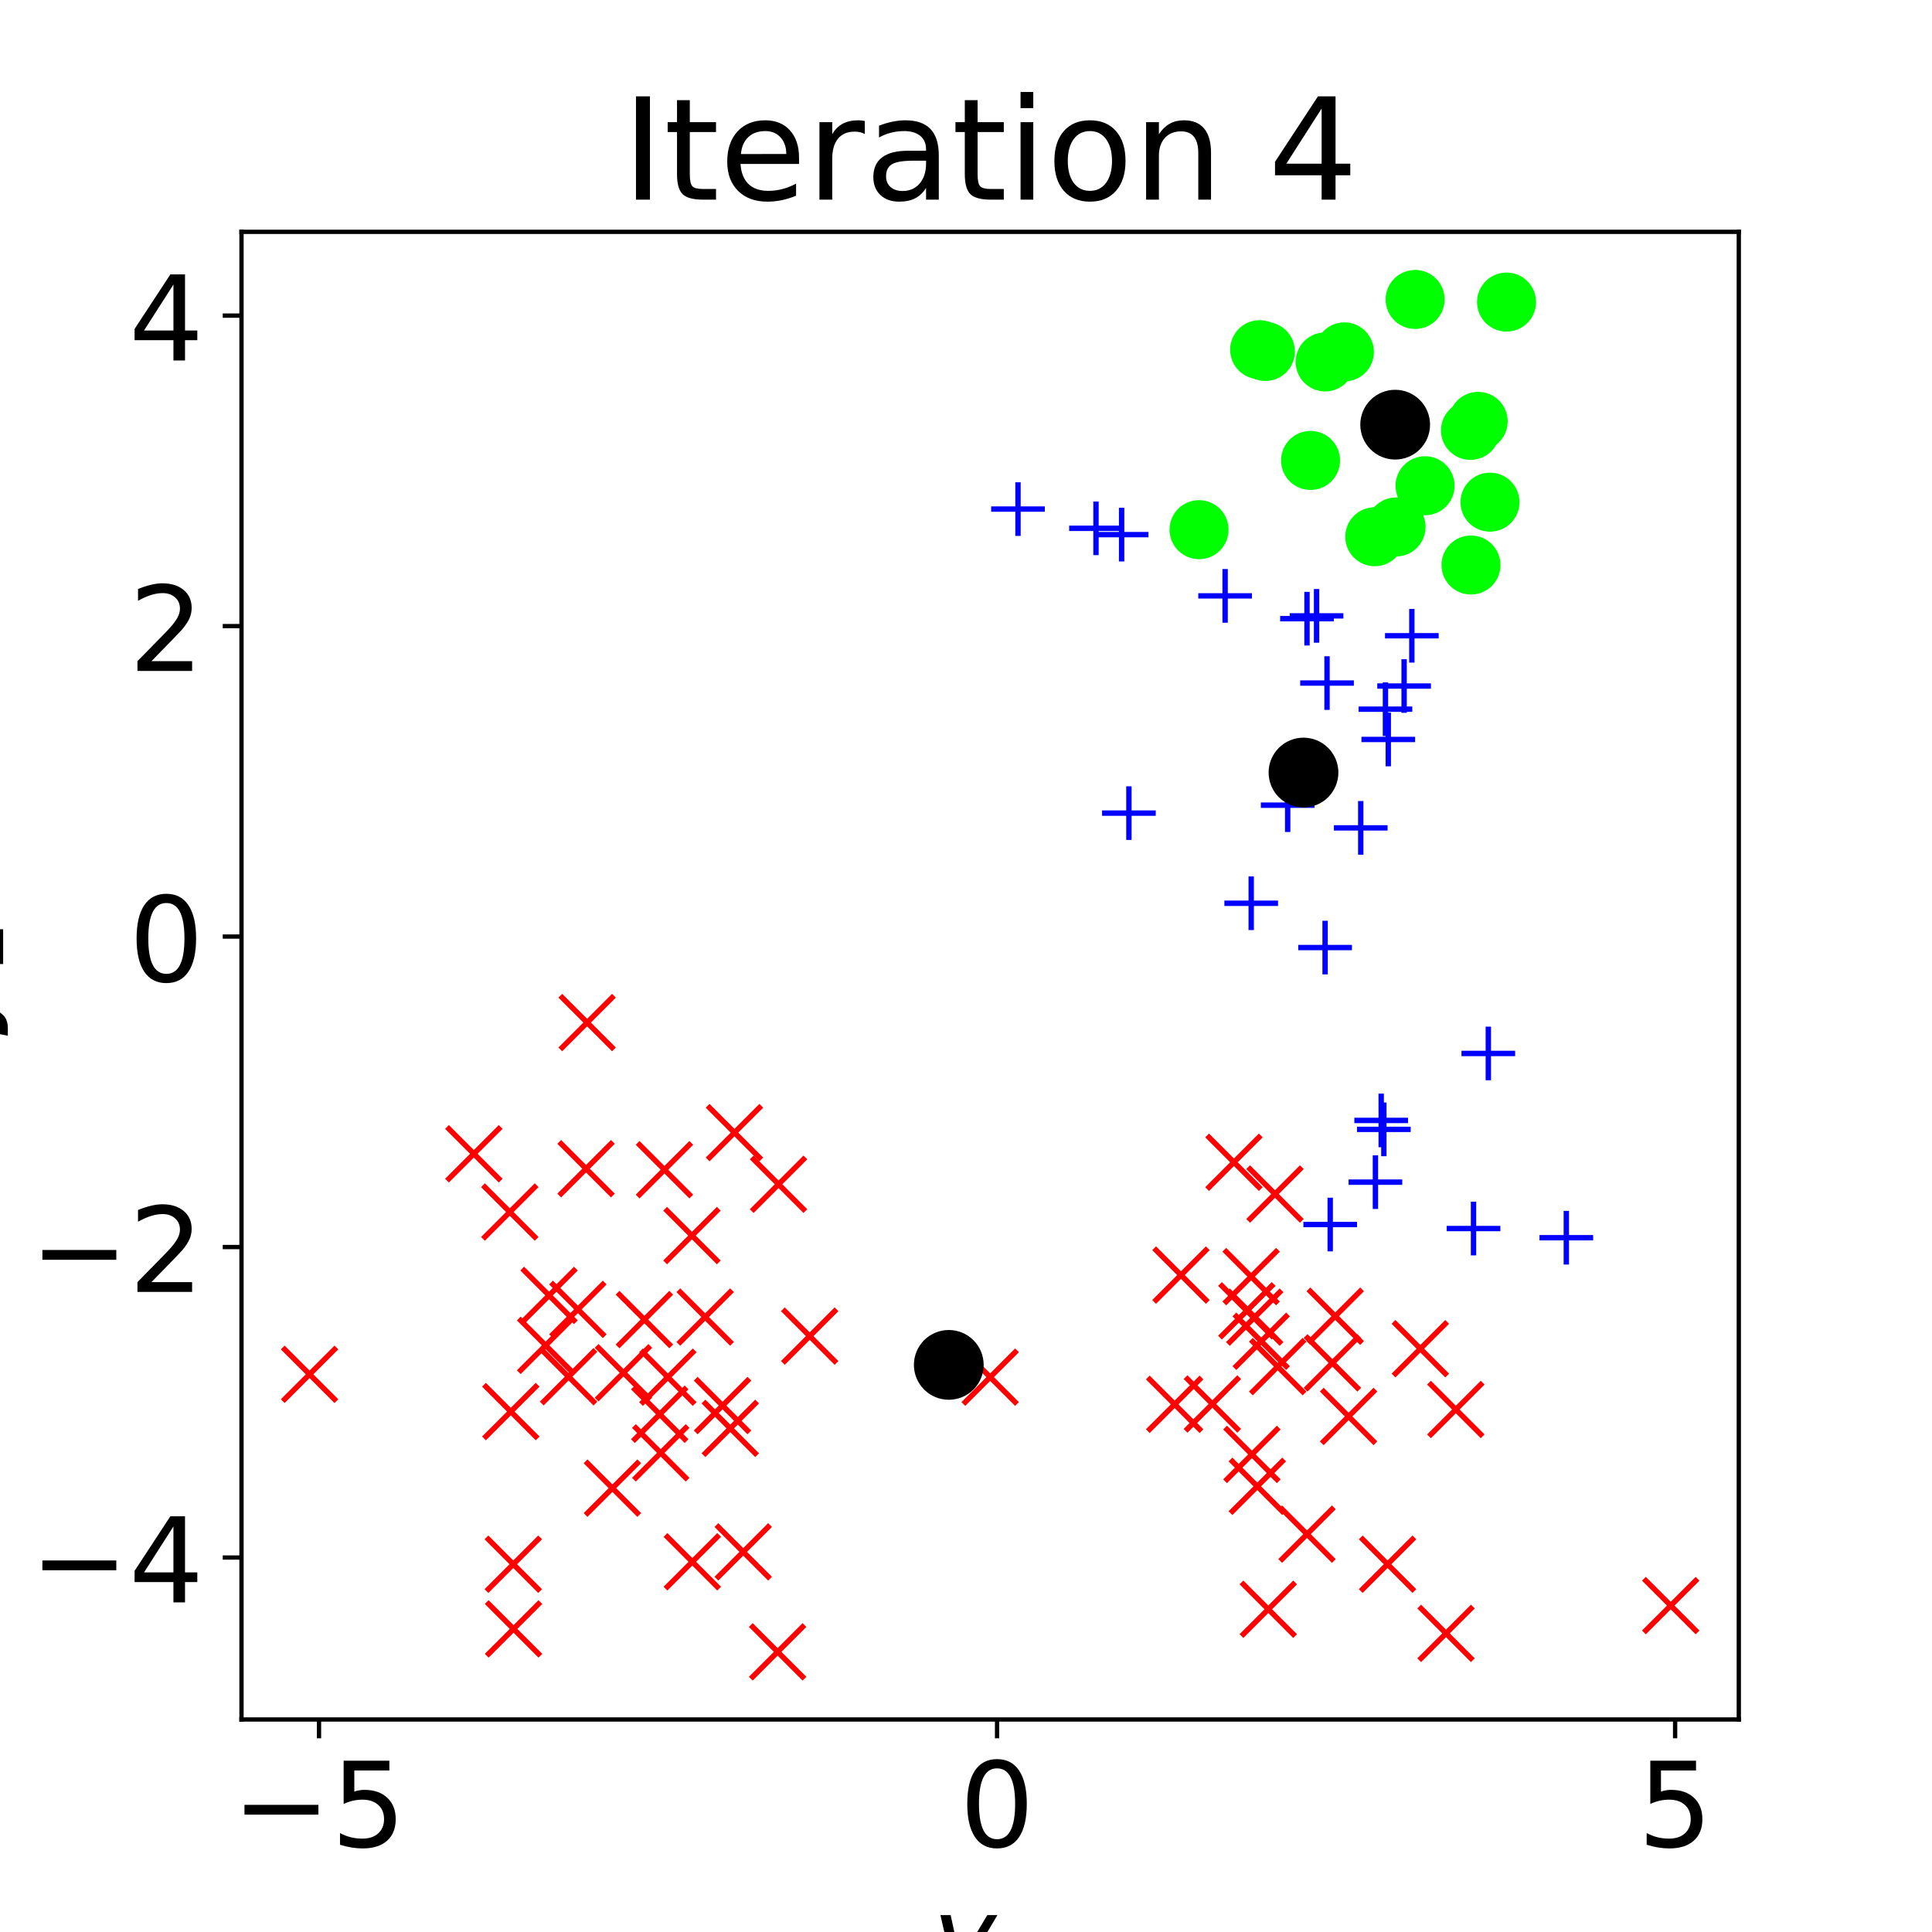
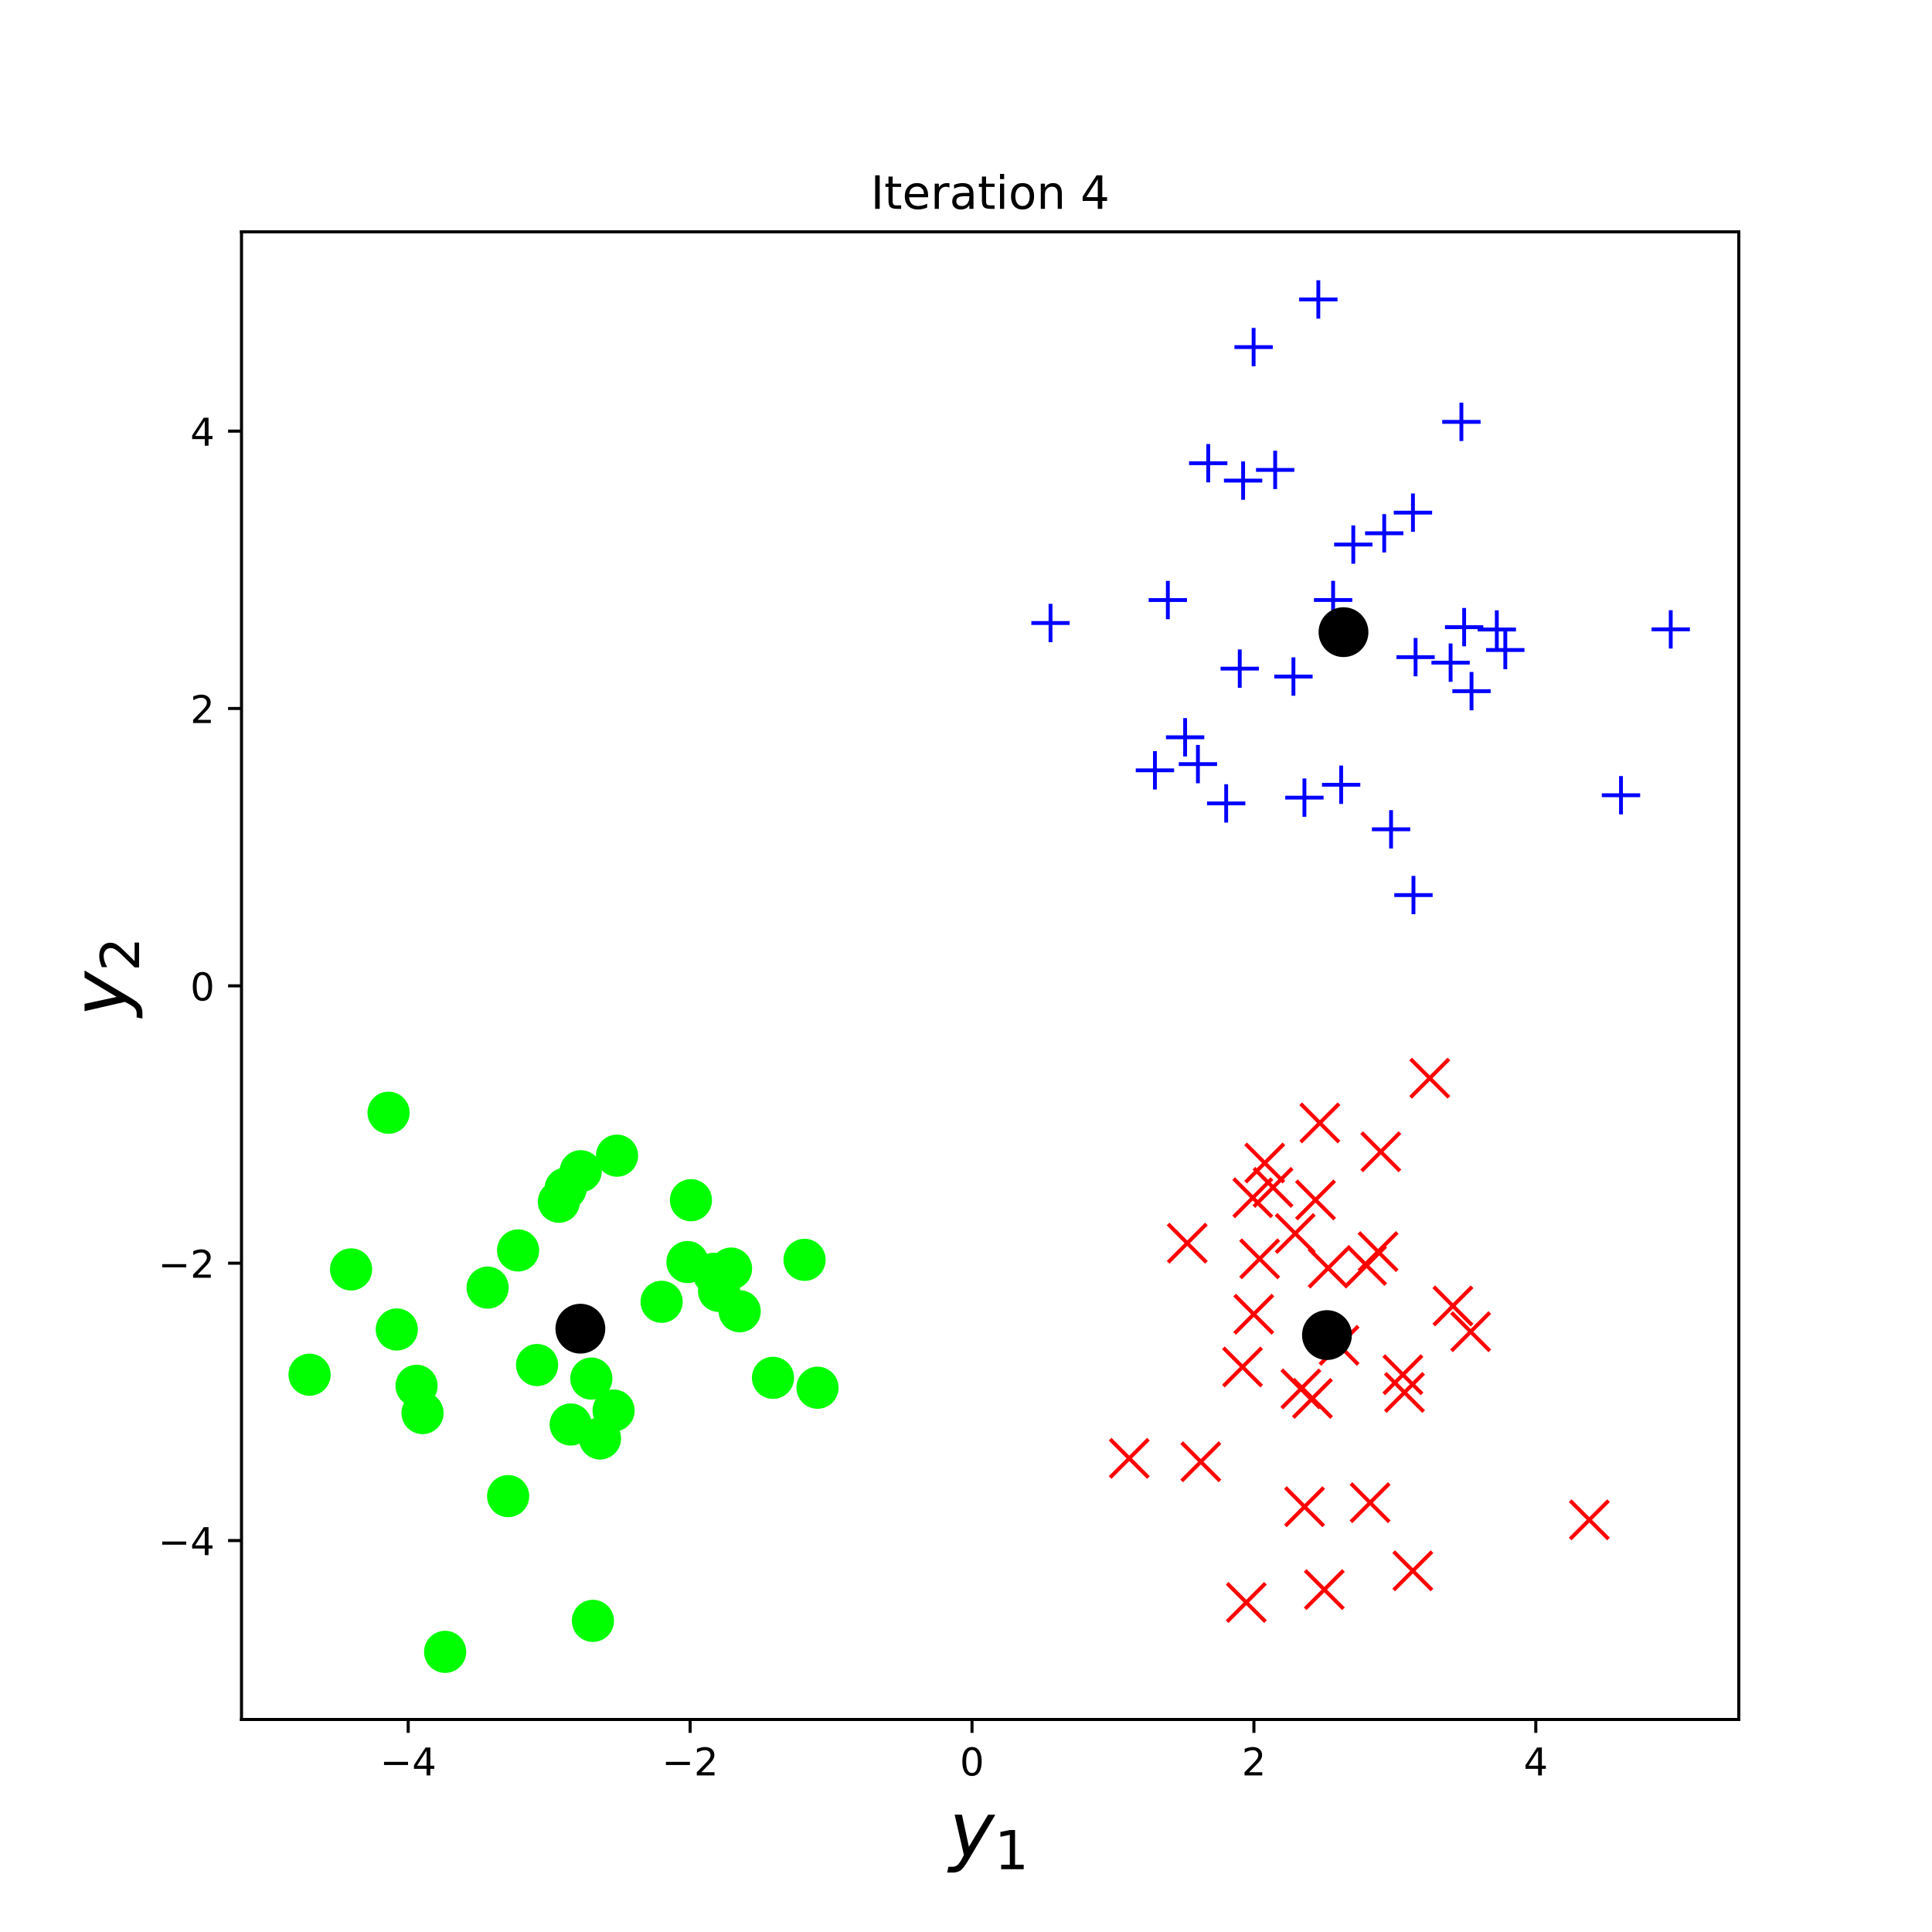
- <svg xmlns="http://www.w3.org/2000/svg" xmlns:xlink="http://www.w3.org/1999/xlink" width="360pt" height="360pt" viewBox="0 0 360 360" version="1.1">
+ <svg xmlns="http://www.w3.org/2000/svg" xmlns:xlink="http://www.w3.org/1999/xlink" width="504pt" height="504pt" viewBox="0 0 504 504" version="1.1">
  <defs>
    <style type="text/css">*{stroke-linejoin: round; stroke-linecap: butt}</style>
  </defs>
  <g id="figure_1">
    <g id="patch_1">
-       <path d="M 0 360  L 360 360  L 360 0  L 0 0  L 0 360  z " style="fill: none" />
+       <path d="M 0 504  L 504 504  L 504 0  L 0 0  L 0 504  z " style="fill: none" />
    </g>
    <g id="axes_1">
      <g id="patch_2">
-         <path d="M 45 320.4  L 324 320.4  L 324 43.2  L 45 43.2  L 45 320.4  z " style="fill: none" />
+         <path d="M 63 448.56  L 453.6 448.56  L 453.6 60.48  L 63 60.48  L 63 448.56  z " style="fill: none" />
      </g>
      <g id="matplotlib.axis_1">
        <g id="xtick_1">
          <g id="line2d_1">
            <defs>
-               <path id="m0caf028189" d="M 0 0  L 0 3.5  " style="stroke: #000000; stroke-width: 0.8" />
+               <path id="m04fd9adc0d" d="M 0 0  L 0 3.5  " style="stroke: #000000; stroke-width: 0.8" />
            </defs>
            <g>
-               <use xlink:href="#m0caf028189" x="59.441" y="320.4" style="stroke: #000000; stroke-width: 0.8" />
+               <use xlink:href="#m04fd9adc0d" x="106.492" y="448.56" style="stroke: #000000; stroke-width: 0.8" />
            </g>
          </g>
          <g id="text_1">
-             <g transform="translate(43.22472 344.1166) scale(0.22 -0.22)">
+             <g transform="translate(99.12061 463.1584) scale(0.1 -0.1)">
              <defs>
                <path id="DejaVuSans-2212" d="M 678 2272  L 4684 2272  L 4684 1741  L 678 1741  L 678 2272  z " transform="scale(0.015625)" />
-                 <path id="DejaVuSans-35" d="M 691 4666  L 3169 4666  L 3169 4134  L 1269 4134  L 1269 2991  Q 1406 3038 1543 3061  Q 1681 3084 1819 3084  Q 2600 3084 3056 2656  Q 3513 2228 3513 1497  Q 3513 744 3044 326  Q 2575 -91 1722 -91  Q 1428 -91 1123 -41  Q 819 9 494 109  L 494 744  Q 775 591 1075 516  Q 1375 441 1709 441  Q 2250 441 2565 725  Q 2881 1009 2881 1497  Q 2881 1984 2565 2268  Q 2250 2553 1709 2553  Q 1456 2553 1204 2497  Q 953 2441 691 2322  L 691 4666  z " transform="scale(0.015625)" />
+                 <path id="DejaVuSans-34" d="M 2419 4116  L 825 1625  L 2419 1625  L 2419 4116  z M 2253 4666  L 3047 4666  L 3047 1625  L 3713 1625  L 3713 1100  L 3047 1100  L 3047 0  L 2419 0  L 2419 1100  L 313 1100  L 313 1709  L 2253 4666  z " transform="scale(0.015625)" />
              </defs>
              <use xlink:href="#DejaVuSans-2212" />
-               <use xlink:href="#DejaVuSans-35" x="83.789" />
+               <use xlink:href="#DejaVuSans-34" x="83.789" />
            </g>
          </g>
        </g>
        <g id="xtick_2">
          <g id="line2d_2">
            <g>
-               <use xlink:href="#m0caf028189" x="185.788" y="320.4" style="stroke: #000000; stroke-width: 0.8" />
+               <use xlink:href="#m04fd9adc0d" x="180.03" y="448.56" style="stroke: #000000; stroke-width: 0.8" />
            </g>
          </g>
          <g id="text_2">
-             <g transform="translate(178.789 344.1166) scale(0.22 -0.22)">
+             <g transform="translate(172.6587 463.1584) scale(0.1 -0.1)">
+               <defs>
+                 <path id="DejaVuSans-32" d="M 1228 531  L 3431 531  L 3431 0  L 469 0  L 469 531  Q 828 903 1448 1529  Q 2069 2156 2228 2338  Q 2531 2678 2651 2914  Q 2772 3150 2772 3378  Q 2772 3750 2511 3984  Q 2250 4219 1831 4219  Q 1534 4219 1204 4116  Q 875 4013 500 3803  L 500 4441  Q 881 4594 1212 4672  Q 1544 4750 1819 4750  Q 2544 4750 2975 4387  Q 3406 4025 3406 3419  Q 3406 3131 3298 2873  Q 3191 2616 2906 2266  Q 2828 2175 2409 1742  Q 1991 1309 1228 531  z " transform="scale(0.015625)" />
+               </defs>
+               <use xlink:href="#DejaVuSans-2212" />
+               <use xlink:href="#DejaVuSans-32" x="83.789" />
+             </g>
+           </g>
+         </g>
+         <g id="xtick_3">
+           <g id="line2d_3">
+             <g>
+               <use xlink:href="#m04fd9adc0d" x="253.568" y="448.56" style="stroke: #000000; stroke-width: 0.8" />
+             </g>
+           </g>
+           <g id="text_3">
+             <g transform="translate(250.3866 463.1584) scale(0.1 -0.1)">
              <defs>
                <path id="DejaVuSans-30" d="M 2034 4250  Q 1547 4250 1301 3770  Q 1056 3291 1056 2328  Q 1056 1369 1301 889  Q 1547 409 2034 409  Q 2525 409 2770 889  Q 3016 1369 3016 2328  Q 3016 3291 2770 3770  Q 2525 4250 2034 4250  z M 2034 4750  Q 2819 4750 3233 4129  Q 3647 3509 3647 2328  Q 3647 1150 3233 529  Q 2819 -91 2034 -91  Q 1250 -91 836 529  Q 422 1150 422 2328  Q 422 3509 836 4129  Q 1250 4750 2034 4750  z " transform="scale(0.015625)" />
              </defs>
              <use xlink:href="#DejaVuSans-30" />
            </g>
          </g>
        </g>
-         <g id="xtick_3">
-           <g id="line2d_3">
-             <g>
-               <use xlink:href="#m0caf028189" x="312.134" y="320.4" style="stroke: #000000; stroke-width: 0.8" />
-             </g>
-           </g>
-           <g id="text_3">
-             <g transform="translate(305.1356 344.1166) scale(0.22 -0.22)">
-               <use xlink:href="#DejaVuSans-35" />
-             </g>
-           </g>
-         </g>
-         <g id="text_4">
-           <g transform="translate(173.8 367.8481) scale(0.2 -0.2)">
+         <g id="xtick_4">
+           <g id="line2d_4">
+             <g>
+               <use xlink:href="#m04fd9adc0d" x="327.106" y="448.56" style="stroke: #000000; stroke-width: 0.8" />
+             </g>
+           </g>
+           <g id="text_4">
+             <g transform="translate(323.9247 463.1584) scale(0.1 -0.1)">
+               <use xlink:href="#DejaVuSans-32" />
+             </g>
+           </g>
+         </g>
+         <g id="xtick_5">
+           <g id="line2d_5">
+             <g>
+               <use xlink:href="#m04fd9adc0d" x="400.644" y="448.56" style="stroke: #000000; stroke-width: 0.8" />
+             </g>
+           </g>
+           <g id="text_5">
+             <g transform="translate(397.4627 463.1584) scale(0.1 -0.1)">
+               <use xlink:href="#DejaVuSans-34" />
+             </g>
+           </g>
+         </g>
+         <g id="text_6">
+           <g transform="translate(247.6 484.3944) scale(0.2 -0.2)">
            <defs>
              <path id="DejaVuSans-Oblique-79" d="M 1588 -325  Q 1188 -997 936 -1164  Q 684 -1331 294 -1331  L -159 -1331  L -63 -850  L 269 -850  Q 509 -850 678 -719  Q 847 -588 1056 -206  L 1234 128  L 459 3500  L 1069 3500  L 1650 819  L 3256 3500  L 3859 3500  L 1588 -325  z " transform="scale(0.015625)" />
              <path id="DejaVuSans-31" d="M 794 531  L 1825 531  L 1825 4091  L 703 3866  L 703 4441  L 1819 4666  L 2450 4666  L 2450 531  L 3481 531  L 3481 0  L 794 0  L 794 531  z " transform="scale(0.015625)" />
            </defs>
            <use xlink:href="#DejaVuSans-Oblique-79" transform="translate(0 0.3125)" />
            <use xlink:href="#DejaVuSans-31" transform="translate(59.17969 -16.09375) scale(0.7)" />
          </g>
        </g>
      </g>
      <g id="matplotlib.axis_2">
        <g id="ytick_1">
-           <g id="line2d_4">
+           <g id="line2d_6">
            <defs>
-               <path id="m7a22a9405a" d="M 0 0  L -3.5 0  " style="stroke: #000000; stroke-width: 0.8" />
+               <path id="m2113b53665" d="M 0 0  L -3.5 0  " style="stroke: #000000; stroke-width: 0.8" />
            </defs>
            <g>
-               <use xlink:href="#m7a22a9405a" x="45" y="290.222" style="stroke: #000000; stroke-width: 0.8" />
-             </g>
-           </g>
-           <g id="text_5">
-             <g transform="translate(5.567188 298.5804) scale(0.22 -0.22)">
-               <defs>
-                 <path id="DejaVuSans-34" d="M 2419 4116  L 825 1625  L 2419 1625  L 2419 4116  z M 2253 4666  L 3047 4666  L 3047 1625  L 3713 1625  L 3713 1100  L 3047 1100  L 3047 0  L 2419 0  L 2419 1100  L 313 1100  L 313 1709  L 2253 4666  z " transform="scale(0.015625)" />
-               </defs>
+               <use xlink:href="#m2113b53665" x="63" y="401.885" style="stroke: #000000; stroke-width: 0.8" />
+             </g>
+           </g>
+           <g id="text_7">
+             <g transform="translate(41.25781 405.6845) scale(0.1 -0.1)">
              <use xlink:href="#DejaVuSans-2212" />
              <use xlink:href="#DejaVuSans-34" x="83.789" />
            </g>
          </g>
        </g>
        <g id="ytick_2">
-           <g id="line2d_5">
-             <g>
-               <use xlink:href="#m7a22a9405a" x="45" y="232.369" style="stroke: #000000; stroke-width: 0.8" />
-             </g>
-           </g>
-           <g id="text_6">
-             <g transform="translate(5.567188 240.727) scale(0.22 -0.22)">
-               <defs>
-                 <path id="DejaVuSans-32" d="M 1228 531  L 3431 531  L 3431 0  L 469 0  L 469 531  Q 828 903 1448 1529  Q 2069 2156 2228 2338  Q 2531 2678 2651 2914  Q 2772 3150 2772 3378  Q 2772 3750 2511 3984  Q 2250 4219 1831 4219  Q 1534 4219 1204 4116  Q 875 4013 500 3803  L 500 4441  Q 881 4594 1212 4672  Q 1544 4750 1819 4750  Q 2544 4750 2975 4387  Q 3406 4025 3406 3419  Q 3406 3131 3298 2873  Q 3191 2616 2906 2266  Q 2828 2175 2409 1742  Q 1991 1309 1228 531  z " transform="scale(0.015625)" />
-               </defs>
+           <g id="line2d_7">
+             <g>
+               <use xlink:href="#m2113b53665" x="63" y="329.53" style="stroke: #000000; stroke-width: 0.8" />
+             </g>
+           </g>
+           <g id="text_8">
+             <g transform="translate(41.25781 333.3295) scale(0.1 -0.1)">
              <use xlink:href="#DejaVuSans-2212" />
              <use xlink:href="#DejaVuSans-32" x="83.789" />
            </g>
          </g>
        </g>
        <g id="ytick_3">
-           <g id="line2d_6">
-             <g>
-               <use xlink:href="#m7a22a9405a" x="45" y="174.515" style="stroke: #000000; stroke-width: 0.8" />
-             </g>
-           </g>
-           <g id="text_7">
-             <g transform="translate(24.0025 182.8737) scale(0.22 -0.22)">
+           <g id="line2d_8">
+             <g>
+               <use xlink:href="#m2113b53665" x="63" y="257.175" style="stroke: #000000; stroke-width: 0.8" />
+             </g>
+           </g>
+           <g id="text_9">
+             <g transform="translate(49.6375 260.9744) scale(0.1 -0.1)">
              <use xlink:href="#DejaVuSans-30" />
            </g>
          </g>
        </g>
        <g id="ytick_4">
-           <g id="line2d_7">
-             <g>
-               <use xlink:href="#m7a22a9405a" x="45" y="116.662" style="stroke: #000000; stroke-width: 0.8" />
-             </g>
-           </g>
-           <g id="text_8">
-             <g transform="translate(24.0025 125.0204) scale(0.22 -0.22)">
+           <g id="line2d_9">
+             <g>
+               <use xlink:href="#m2113b53665" x="63" y="184.82" style="stroke: #000000; stroke-width: 0.8" />
+             </g>
+           </g>
+           <g id="text_10">
+             <g transform="translate(49.6375 188.6193) scale(0.1 -0.1)">
              <use xlink:href="#DejaVuSans-32" />
            </g>
          </g>
        </g>
        <g id="ytick_5">
-           <g id="line2d_8">
-             <g>
-               <use xlink:href="#m7a22a9405a" x="45" y="58.809" style="stroke: #000000; stroke-width: 0.8" />
-             </g>
-           </g>
-           <g id="text_9">
-             <g transform="translate(24.0025 67.16709) scale(0.22 -0.22)">
+           <g id="line2d_10">
+             <g>
+               <use xlink:href="#m2113b53665" x="63" y="112.465" style="stroke: #000000; stroke-width: 0.8" />
+             </g>
+           </g>
+           <g id="text_11">
+             <g transform="translate(49.6375 116.2642) scale(0.1 -0.1)">
              <use xlink:href="#DejaVuSans-34" />
            </g>
          </g>
        </g>
-         <g id="text_10">
-           <g transform="translate(-2.632812 192.5) rotate(-90) scale(0.2 -0.2)">
+         <g id="text_12">
+           <g transform="translate(33.05781 265.22) rotate(-90) scale(0.2 -0.2)">
            <use xlink:href="#DejaVuSans-Oblique-79" transform="translate(0 0.3125)" />
            <use xlink:href="#DejaVuSans-32" transform="translate(59.17969 -16.09375) scale(0.7)" />
          </g>
        </g>
      </g>
-       <g id="line2d_9">
-         <defs>
-           <path id="m08c015173b" d="M -5 5  L 5 -5  M -5 -5  L 5 5  " style="stroke: #ff0000" />
-         </defs>
-         <g clip-path="url(#p3193ab9dbe)">
-           <use xlink:href="#m08c015173b" x="123.812" y="217.96" style="fill: #ff0000; stroke: #ff0000" />
-           <use xlink:href="#m08c015173b" x="102.306" y="241.382" style="fill: #ff0000; stroke: #ff0000" />
-           <use xlink:href="#m08c015173b" x="144.901" y="307.8" style="fill: #ff0000; stroke: #ff0000" />
-           <use xlink:href="#m08c015173b" x="95.644" y="291.47" style="fill: #ff0000; stroke: #ff0000" />
-           <use xlink:href="#m08c015173b" x="131.397" y="245.411" style="fill: #ff0000; stroke: #ff0000" />
-           <use xlink:href="#m08c015173b" x="136.076" y="266.155" style="fill: #ff0000; stroke: #ff0000" />
-           <use xlink:href="#m08c015173b" x="122.932" y="263.53" style="fill: #ff0000; stroke: #ff0000" />
-           <use xlink:href="#m08c015173b" x="88.292" y="214.993" style="fill: #ff0000; stroke: #ff0000" />
-           <use xlink:href="#m08c015173b" x="114.112" y="277.297" style="fill: #ff0000; stroke: #ff0000" />
-           <use xlink:href="#m08c015173b" x="136.856" y="211.048" style="fill: #ff0000; stroke: #ff0000" />
-           <use xlink:href="#m08c015173b" x="150.872" y="248.964" style="fill: #ff0000; stroke: #ff0000" />
-           <use xlink:href="#m08c015173b" x="116.173" y="255.789" style="fill: #ff0000; stroke: #ff0000" />
-           <use xlink:href="#m08c015173b" x="94.995" y="225.846" style="fill: #ff0000; stroke: #ff0000" />
-           <use xlink:href="#m08c015173b" x="109.403" y="190.54" style="fill: #ff0000; stroke: #ff0000" />
-           <use xlink:href="#m08c015173b" x="134.636" y="261.907" style="fill: #ff0000; stroke: #ff0000" />
-           <use xlink:href="#m08c015173b" x="123.122" y="270.72" style="fill: #ff0000; stroke: #ff0000" />
-           <use xlink:href="#m08c015173b" x="107.68" y="243.982" style="fill: #ff0000; stroke: #ff0000" />
-           <use xlink:href="#m08c015173b" x="129.002" y="291.018" style="fill: #ff0000; stroke: #ff0000" />
-           <use xlink:href="#m08c015173b" x="101.668" y="250.689" style="fill: #ff0000; stroke: #ff0000" />
-           <use xlink:href="#m08c015173b" x="95.182" y="263.027" style="fill: #ff0000; stroke: #ff0000" />
-           <use xlink:href="#m08c015173b" x="57.682" y="256.084" style="fill: #ff0000; stroke: #ff0000" />
-           <use xlink:href="#m08c015173b" x="105.947" y="256.53" style="fill: #ff0000; stroke: #ff0000" />
-           <use xlink:href="#m08c015173b" x="120.073" y="245.883" style="fill: #ff0000; stroke: #ff0000" />
-           <use xlink:href="#m08c015173b" x="109.203" y="217.775" style="fill: #ff0000; stroke: #ff0000" />
-           <use xlink:href="#m08c015173b" x="184.504" y="256.614" style="fill: #ff0000; stroke: #ff0000" />
-           <use xlink:href="#m08c015173b" x="138.487" y="289.168" style="fill: #ff0000; stroke: #ff0000" />
-           <use xlink:href="#m08c015173b" x="145.071" y="220.672" style="fill: #ff0000; stroke: #ff0000" />
-           <use xlink:href="#m08c015173b" x="95.691" y="303.522" style="fill: #ff0000; stroke: #ff0000" />
-           <use xlink:href="#m08c015173b" x="128.937" y="230.235" style="fill: #ff0000; stroke: #ff0000" />
-           <use xlink:href="#m08c015173b" x="124.442" y="256.62" style="fill: #ff0000; stroke: #ff0000" />
-           <use xlink:href="#m08c015173b" x="218.877" y="261.674" style="fill: #ff0000; stroke: #ff0000" />
-           <use xlink:href="#m08c015173b" x="243.542" y="285.868" style="fill: #ff0000; stroke: #ff0000" />
-           <use xlink:href="#m08c015173b" x="248.802" y="245.255" style="fill: #ff0000; stroke: #ff0000" />
-           <use xlink:href="#m08c015173b" x="264.661" y="251.314" style="fill: #ff0000; stroke: #ff0000" />
-           <use xlink:href="#m08c015173b" x="220.057" y="237.594" style="fill: #ff0000; stroke: #ff0000" />
-           <use xlink:href="#m08c015173b" x="237.575" y="222.49" style="fill: #ff0000; stroke: #ff0000" />
-           <use xlink:href="#m08c015173b" x="258.554" y="291.471" style="fill: #ff0000; stroke: #ff0000" />
-           <use xlink:href="#m08c015173b" x="232.33" y="244.249" style="fill: #ff0000; stroke: #ff0000" />
-           <use xlink:href="#m08c015173b" x="238.079" y="254.648" style="fill: #ff0000; stroke: #ff0000" />
-           <use xlink:href="#m08c015173b" x="235.009" y="249.928" style="fill: #ff0000; stroke: #ff0000" />
-           <use xlink:href="#m08c015173b" x="234.279" y="276.954" style="fill: #ff0000; stroke: #ff0000" />
-           <use xlink:href="#m08c015173b" x="251.291" y="263.934" style="fill: #ff0000; stroke: #ff0000" />
-           <use xlink:href="#m08c015173b" x="229.924" y="216.572" style="fill: #ff0000; stroke: #ff0000" />
-           <use xlink:href="#m08c015173b" x="233.8" y="245.432" style="fill: #ff0000; stroke: #ff0000" />
-           <use xlink:href="#m08c015173b" x="233.276" y="271.009" style="fill: #ff0000; stroke: #ff0000" />
-           <use xlink:href="#m08c015173b" x="311.318" y="299.179" style="fill: #ff0000; stroke: #ff0000" />
-           <use xlink:href="#m08c015173b" x="233.131" y="237.88" style="fill: #ff0000; stroke: #ff0000" />
-           <use xlink:href="#m08c015173b" x="225.909" y="261.612" style="fill: #ff0000; stroke: #ff0000" />
-           <use xlink:href="#m08c015173b" x="236.327" y="299.861" style="fill: #ff0000; stroke: #ff0000" />
-           <use xlink:href="#m08c015173b" x="271.274" y="262.638" style="fill: #ff0000; stroke: #ff0000" />
-           <use xlink:href="#m08c015173b" x="248.276" y="253.954" style="fill: #ff0000; stroke: #ff0000" />
-           <use xlink:href="#m08c015173b" x="269.444" y="304.357" style="fill: #ff0000; stroke: #ff0000" />
-         </g>
-       </g>
-       <g id="line2d_10">
-         <defs>
-           <path id="m96e6127319" d="M 0 5  C 1.326 5 2.598 4.473 3.536 3.536  C 4.473 2.598 5 1.326 5 0  C 5 -1.326 4.473 -2.598 3.536 -3.536  C 2.598 -4.473 1.326 -5 0 -5  C -1.326 -5 -2.598 -4.473 -3.536 -3.536  C -4.473 -2.598 -5 -1.326 -5 0  C -5 1.326 -4.473 2.598 -3.536 3.536  C -2.598 4.473 -1.326 5 0 5  z " style="stroke: #00ff00" />
-         </defs>
-         <g clip-path="url(#p3193ab9dbe)">
-           <use xlink:href="#m96e6127319" x="277.638" y="93.57" style="fill: #00ff00; stroke: #00ff00" />
-           <use xlink:href="#m96e6127319" x="235.785" y="65.488" style="fill: #00ff00; stroke: #00ff00" />
-           <use xlink:href="#m96e6127319" x="280.725" y="56.287" style="fill: #00ff00; stroke: #00ff00" />
-           <use xlink:href="#m96e6127319" x="273.998" y="80.196" style="fill: #00ff00; stroke: #00ff00" />
-           <use xlink:href="#m96e6127319" x="263.691" y="55.8" style="fill: #00ff00; stroke: #00ff00" />
-           <use xlink:href="#m96e6127319" x="234.718" y="65.161" style="fill: #00ff00; stroke: #00ff00" />
-           <use xlink:href="#m96e6127319" x="275.44" y="78.517" style="fill: #00ff00; stroke: #00ff00" />
-           <use xlink:href="#m96e6127319" x="265.54" y="90.513" style="fill: #00ff00; stroke: #00ff00" />
-           <use xlink:href="#m96e6127319" x="256.17" y="100.01" style="fill: #00ff00; stroke: #00ff00" />
-           <use xlink:href="#m96e6127319" x="260.139" y="98.191" style="fill: #00ff00; stroke: #00ff00" />
-           <use xlink:href="#m96e6127319" x="244.204" y="85.796" style="fill: #00ff00; stroke: #00ff00" />
-           <use xlink:href="#m96e6127319" x="274.097" y="105.282" style="fill: #00ff00; stroke: #00ff00" />
-           <use xlink:href="#m96e6127319" x="250.512" y="65.572" style="fill: #00ff00; stroke: #00ff00" />
-           <use xlink:href="#m96e6127319" x="246.925" y="67.437" style="fill: #00ff00; stroke: #00ff00" />
-           <use xlink:href="#m96e6127319" x="223.424" y="98.696" style="fill: #00ff00; stroke: #00ff00" />
-         </g>
-       </g>
      <g id="line2d_11">
        <defs>
-           <path id="mc4bab3770d" d="M -5 0  L 5 0  M 0 5  L 0 -5  " style="stroke: #0000ff" />
+           <path id="m47be427114" d="M -5 5  L 5 -5  M -5 -5  L 5 5  " style="stroke: #ff0000" />
        </defs>
-         <g clip-path="url(#p3193ab9dbe)">
-           <use xlink:href="#mc4bab3770d" x="189.688" y="94.861" style="fill: #0000ff; stroke: #0000ff" />
-           <use xlink:href="#mc4bab3770d" x="228.283" y="111.031" style="fill: #0000ff; stroke: #0000ff" />
-           <use xlink:href="#mc4bab3770d" x="261.636" y="127.83" style="fill: #0000ff; stroke: #0000ff" />
-           <use xlink:href="#mc4bab3770d" x="204.221" y="98.443" style="fill: #0000ff; stroke: #0000ff" />
-           <use xlink:href="#mc4bab3770d" x="258.158" y="132.143" style="fill: #0000ff; stroke: #0000ff" />
-           <use xlink:href="#mc4bab3770d" x="210.356" y="151.513" style="fill: #0000ff; stroke: #0000ff" />
-           <use xlink:href="#mc4bab3770d" x="247.271" y="127.28" style="fill: #0000ff; stroke: #0000ff" />
-           <use xlink:href="#mc4bab3770d" x="245.322" y="114.757" style="fill: #0000ff; stroke: #0000ff" />
-           <use xlink:href="#mc4bab3770d" x="253.554" y="154.261" style="fill: #0000ff; stroke: #0000ff" />
-           <use xlink:href="#mc4bab3770d" x="243.54" y="115.281" style="fill: #0000ff; stroke: #0000ff" />
-           <use xlink:href="#mc4bab3770d" x="233.144" y="168.311" style="fill: #0000ff; stroke: #0000ff" />
-           <use xlink:href="#mc4bab3770d" x="258.686" y="137.788" style="fill: #0000ff; stroke: #0000ff" />
-           <use xlink:href="#mc4bab3770d" x="239.939" y="150.033" style="fill: #0000ff; stroke: #0000ff" />
-           <use xlink:href="#mc4bab3770d" x="208.998" y="99.619" style="fill: #0000ff; stroke: #0000ff" />
-           <use xlink:href="#mc4bab3770d" x="263.077" y="118.462" style="fill: #0000ff; stroke: #0000ff" />
-           <use xlink:href="#mc4bab3770d" x="274.57" y="228.919" style="fill: #0000ff; stroke: #0000ff" />
-           <use xlink:href="#mc4bab3770d" x="257.365" y="208.776" style="fill: #0000ff; stroke: #0000ff" />
-           <use xlink:href="#mc4bab3770d" x="256.289" y="220.276" style="fill: #0000ff; stroke: #0000ff" />
-           <use xlink:href="#mc4bab3770d" x="246.913" y="176.567" style="fill: #0000ff; stroke: #0000ff" />
-           <use xlink:href="#mc4bab3770d" x="277.327" y="196.296" style="fill: #0000ff; stroke: #0000ff" />
-           <use xlink:href="#mc4bab3770d" x="257.86" y="210.439" style="fill: #0000ff; stroke: #0000ff" />
-           <use xlink:href="#mc4bab3770d" x="247.867" y="228.176" style="fill: #0000ff; stroke: #0000ff" />
-           <use xlink:href="#mc4bab3770d" x="291.86" y="230.631" style="fill: #0000ff; stroke: #0000ff" />
+         <g clip-path="url(#p6b48e7e684)">
+           <use xlink:href="#m47be427114" x="343.177" y="313.03" style="fill: #ff0000; stroke: #ff0000" />
+           <use xlink:href="#m47be427114" x="329.929" y="303.399" style="fill: #ff0000; stroke: #ff0000" />
+           <use xlink:href="#m47be427114" x="359.493" y="326.508" style="fill: #ff0000; stroke: #ff0000" />
+           <use xlink:href="#m47be427114" x="326.811" y="312.461" style="fill: #ff0000; stroke: #ff0000" />
+           <use xlink:href="#m47be427114" x="327.068" y="342.84" style="fill: #ff0000; stroke: #ff0000" />
+           <use xlink:href="#m47be427114" x="349.322" y="350.949" style="fill: #ff0000; stroke: #ff0000" />
+           <use xlink:href="#m47be427114" x="328.606" y="328.388" style="fill: #ff0000; stroke: #ff0000" />
+           <use xlink:href="#m47be427114" x="372.982" y="281.261" style="fill: #ff0000; stroke: #ff0000" />
+           <use xlink:href="#m47be427114" x="342.373" y="364.794" style="fill: #ff0000; stroke: #ff0000" />
+           <use xlink:href="#m47be427114" x="357.422" y="392.001" style="fill: #ff0000; stroke: #ff0000" />
+           <use xlink:href="#m47be427114" x="294.593" y="380.44" style="fill: #ff0000; stroke: #ff0000" />
+           <use xlink:href="#m47be427114" x="337.881" y="321.783" style="fill: #ff0000; stroke: #ff0000" />
+           <use xlink:href="#m47be427114" x="366.382" y="363.246" style="fill: #ff0000; stroke: #ff0000" />
+           <use xlink:href="#m47be427114" x="313.257" y="381.326" style="fill: #ff0000; stroke: #ff0000" />
+           <use xlink:href="#m47be427114" x="339.362" y="362.32" style="fill: #ff0000; stroke: #ff0000" />
+           <use xlink:href="#m47be427114" x="325.119" y="418.034" style="fill: #ff0000; stroke: #ff0000" />
+           <use xlink:href="#m47be427114" x="345.472" y="414.684" style="fill: #ff0000; stroke: #ff0000" />
+           <use xlink:href="#m47be427114" x="309.716" y="324.311" style="fill: #ff0000; stroke: #ff0000" />
+           <use xlink:href="#m47be427114" x="332.092" y="309.755" style="fill: #ff0000; stroke: #ff0000" />
+           <use xlink:href="#m47be427114" x="344.304" y="292.938" style="fill: #ff0000; stroke: #ff0000" />
+           <use xlink:href="#m47be427114" x="346.483" y="330.8" style="fill: #ff0000; stroke: #ff0000" />
+           <use xlink:href="#m47be427114" x="324.14" y="356.599" style="fill: #ff0000; stroke: #ff0000" />
+           <use xlink:href="#m47be427114" x="368.564" y="409.783" style="fill: #ff0000; stroke: #ff0000" />
+           <use xlink:href="#m47be427114" x="383.646" y="347.402" style="fill: #ff0000; stroke: #ff0000" />
+           <use xlink:href="#m47be427114" x="414.615" y="396.48" style="fill: #ff0000; stroke: #ff0000" />
+           <use xlink:href="#m47be427114" x="356.493" y="330.116" style="fill: #ff0000; stroke: #ff0000" />
+           <use xlink:href="#m47be427114" x="340.318" y="393.059" style="fill: #ff0000; stroke: #ff0000" />
+           <use xlink:href="#m47be427114" x="365.976" y="358.621" style="fill: #ff0000; stroke: #ff0000" />
+           <use xlink:href="#m47be427114" x="360.205" y="300.464" style="fill: #ff0000; stroke: #ff0000" />
+           <use xlink:href="#m47be427114" x="379.021" y="340.682" style="fill: #ff0000; stroke: #ff0000" />
        </g>
      </g>
      <g id="line2d_12">
        <defs>
-           <path id="mf2c09f1f2d" d="M 0 6  C 1.591 6 3.117 5.368 4.243 4.243  C 5.368 3.117 6 1.591 6 0  C 6 -1.591 5.368 -3.117 4.243 -4.243  C 3.117 -5.368 1.591 -6 0 -6  C -1.591 -6 -3.117 -5.368 -4.243 -4.243  C -5.368 -3.117 -6 -1.591 -6 0  C -6 1.591 -5.368 3.117 -4.243 4.243  C -3.117 5.368 -1.591 6 0 6  z " style="stroke: #000000" />
+           <path id="m75936af58e" d="M 0 5  C 1.326 5 2.598 4.473 3.536 3.536  C 4.473 2.598 5 1.326 5 0  C 5 -1.326 4.473 -2.598 3.536 -3.536  C 2.598 -4.473 1.326 -5 0 -5  C -1.326 -5 -2.598 -4.473 -3.536 -3.536  C -4.473 -2.598 -5 -1.326 -5 0  C -5 1.326 -4.473 2.598 -3.536 3.536  C -2.598 4.473 -1.326 5 0 5  z " style="stroke: #00ff00" />
        </defs>
-         <g clip-path="url(#p3193ab9dbe)">
-           <use xlink:href="#mf2c09f1f2d" x="176.792" y="254.325" style="stroke: #000000" />
-           <use xlink:href="#mf2c09f1f2d" x="259.97" y="79.13" style="stroke: #000000" />
-           <use xlink:href="#mf2c09f1f2d" x="242.887" y="143.953" style="stroke: #000000" />
+         <g clip-path="url(#p6b48e7e684)">
+           <use xlink:href="#m75936af58e" x="154.262" y="359.632" style="fill: #00ff00; stroke: #00ff00" />
+           <use xlink:href="#m75936af58e" x="91.585" y="331.153" style="fill: #00ff00; stroke: #00ff00" />
+           <use xlink:href="#m75936af58e" x="172.596" y="339.605" style="fill: #00ff00; stroke: #00ff00" />
+           <use xlink:href="#m75936af58e" x="156.524" y="375.246" style="fill: #00ff00; stroke: #00ff00" />
+           <use xlink:href="#m75936af58e" x="132.558" y="390.291" style="fill: #00ff00; stroke: #00ff00" />
+           <use xlink:href="#m75936af58e" x="186.228" y="332.3" style="fill: #00ff00; stroke: #00ff00" />
+           <use xlink:href="#m75936af58e" x="135.153" y="326.203" style="fill: #00ff00; stroke: #00ff00" />
+           <use xlink:href="#m75936af58e" x="116.121" y="430.92" style="fill: #00ff00; stroke: #00ff00" />
+           <use xlink:href="#m75936af58e" x="140.105" y="356.097" style="fill: #00ff00; stroke: #00ff00" />
+           <use xlink:href="#m75936af58e" x="127.206" y="335.903" style="fill: #00ff00; stroke: #00ff00" />
+           <use xlink:href="#m75936af58e" x="187.585" y="336.776" style="fill: #00ff00; stroke: #00ff00" />
+           <use xlink:href="#m75936af58e" x="190.708" y="330.936" style="fill: #00ff00; stroke: #00ff00" />
+           <use xlink:href="#m75936af58e" x="108.662" y="361.513" style="fill: #00ff00; stroke: #00ff00" />
+           <use xlink:href="#m75936af58e" x="154.675" y="422.833" style="fill: #00ff00; stroke: #00ff00" />
+           <use xlink:href="#m75936af58e" x="103.505" y="346.824" style="fill: #00ff00; stroke: #00ff00" />
+           <use xlink:href="#m75936af58e" x="147.558" y="310.069" style="fill: #00ff00; stroke: #00ff00" />
+           <use xlink:href="#m75936af58e" x="160.965" y="301.48" style="fill: #00ff00; stroke: #00ff00" />
+           <use xlink:href="#m75936af58e" x="201.651" y="359.432" style="fill: #00ff00; stroke: #00ff00" />
+           <use xlink:href="#m75936af58e" x="213.26" y="362.015" style="fill: #00ff00; stroke: #00ff00" />
+           <use xlink:href="#m75936af58e" x="209.882" y="328.657" style="fill: #00ff00; stroke: #00ff00" />
+           <use xlink:href="#m75936af58e" x="179.343" y="329.232" style="fill: #00ff00; stroke: #00ff00" />
+           <use xlink:href="#m75936af58e" x="192.962" y="342.072" style="fill: #00ff00; stroke: #00ff00" />
+           <use xlink:href="#m75936af58e" x="160.067" y="367.972" style="fill: #00ff00; stroke: #00ff00" />
+           <use xlink:href="#m75936af58e" x="101.364" y="290.277" style="fill: #00ff00; stroke: #00ff00" />
+           <use xlink:href="#m75936af58e" x="148.883" y="371.611" style="fill: #00ff00; stroke: #00ff00" />
+           <use xlink:href="#m75936af58e" x="180.244" y="313.095" style="fill: #00ff00; stroke: #00ff00" />
+           <use xlink:href="#m75936af58e" x="110.226" y="368.623" style="fill: #00ff00; stroke: #00ff00" />
+           <use xlink:href="#m75936af58e" x="145.796" y="313.492" style="fill: #00ff00; stroke: #00ff00" />
+           <use xlink:href="#m75936af58e" x="151.489" y="305.539" style="fill: #00ff00; stroke: #00ff00" />
+           <use xlink:href="#m75936af58e" x="80.755" y="358.617" style="fill: #00ff00; stroke: #00ff00" />
+         </g>
+       </g>
+       <g id="line2d_13">
+         <defs>
+           <path id="me5aa4f0a86" d="M -5 0  L 5 0  M 0 5  L 0 -5  " style="stroke: #0000ff" />
+         </defs>
+         <g clip-path="url(#p6b48e7e684)">
+           <use xlink:href="#me5aa4f0a86" x="301.286" y="200.956" style="fill: #0000ff; stroke: #0000ff" />
+           <use xlink:href="#me5aa4f0a86" x="315.19" y="120.836" style="fill: #0000ff; stroke: #0000ff" />
+           <use xlink:href="#me5aa4f0a86" x="392.686" y="169.568" style="fill: #0000ff; stroke: #0000ff" />
+           <use xlink:href="#me5aa4f0a86" x="435.845" y="164.178" style="fill: #0000ff; stroke: #0000ff" />
+           <use xlink:href="#me5aa4f0a86" x="337.416" y="176.487" style="fill: #0000ff; stroke: #0000ff" />
+           <use xlink:href="#me5aa4f0a86" x="312.502" y="199.329" style="fill: #0000ff; stroke: #0000ff" />
+           <use xlink:href="#me5aa4f0a86" x="422.868" y="207.451" style="fill: #0000ff; stroke: #0000ff" />
+           <use xlink:href="#me5aa4f0a86" x="319.872" y="209.584" style="fill: #0000ff; stroke: #0000ff" />
+           <use xlink:href="#me5aa4f0a86" x="383.874" y="180.303" style="fill: #0000ff; stroke: #0000ff" />
+           <use xlink:href="#me5aa4f0a86" x="332.654" y="122.585" style="fill: #0000ff; stroke: #0000ff" />
+           <use xlink:href="#me5aa4f0a86" x="323.413" y="174.426" style="fill: #0000ff; stroke: #0000ff" />
+           <use xlink:href="#me5aa4f0a86" x="327.028" y="90.543" style="fill: #0000ff; stroke: #0000ff" />
+           <use xlink:href="#me5aa4f0a86" x="353.032" y="142.055" style="fill: #0000ff; stroke: #0000ff" />
+           <use xlink:href="#me5aa4f0a86" x="340.282" y="208.075" style="fill: #0000ff; stroke: #0000ff" />
+           <use xlink:href="#me5aa4f0a86" x="390.471" y="164.215" style="fill: #0000ff; stroke: #0000ff" />
+           <use xlink:href="#me5aa4f0a86" x="274.049" y="162.523" style="fill: #0000ff; stroke: #0000ff" />
+           <use xlink:href="#me5aa4f0a86" x="324.29" y="125.373" style="fill: #0000ff; stroke: #0000ff" />
+           <use xlink:href="#me5aa4f0a86" x="381.95" y="163.61" style="fill: #0000ff; stroke: #0000ff" />
+           <use xlink:href="#me5aa4f0a86" x="368.727" y="233.499" style="fill: #0000ff; stroke: #0000ff" />
+           <use xlink:href="#me5aa4f0a86" x="347.769" y="156.519" style="fill: #0000ff; stroke: #0000ff" />
+           <use xlink:href="#me5aa4f0a86" x="309.163" y="192.336" style="fill: #0000ff; stroke: #0000ff" />
+           <use xlink:href="#me5aa4f0a86" x="304.653" y="156.539" style="fill: #0000ff; stroke: #0000ff" />
+           <use xlink:href="#me5aa4f0a86" x="368.595" y="133.725" style="fill: #0000ff; stroke: #0000ff" />
+           <use xlink:href="#me5aa4f0a86" x="369.282" y="171.428" style="fill: #0000ff; stroke: #0000ff" />
+           <use xlink:href="#me5aa4f0a86" x="362.883" y="216.34" style="fill: #0000ff; stroke: #0000ff" />
+           <use xlink:href="#me5aa4f0a86" x="378.418" y="172.863" style="fill: #0000ff; stroke: #0000ff" />
+           <use xlink:href="#me5aa4f0a86" x="361.1" y="139.113" style="fill: #0000ff; stroke: #0000ff" />
+           <use xlink:href="#me5aa4f0a86" x="343.91" y="78.12" style="fill: #0000ff; stroke: #0000ff" />
+           <use xlink:href="#me5aa4f0a86" x="349.864" y="204.72" style="fill: #0000ff; stroke: #0000ff" />
+           <use xlink:href="#me5aa4f0a86" x="381.233" y="110.053" style="fill: #0000ff; stroke: #0000ff" />
+         </g>
+       </g>
+       <g id="line2d_14">
+         <defs>
+           <path id="m4493753d29" d="M 0 6  C 1.591 6 3.117 5.368 4.243 4.243  C 5.368 3.117 6 1.591 6 0  C 6 -1.591 5.368 -3.117 4.243 -4.243  C 3.117 -5.368 1.591 -6 0 -6  C -1.591 -6 -3.117 -5.368 -4.243 -4.243  C -5.368 -3.117 -6 -1.591 -6 0  C -6 1.591 -5.368 3.117 -4.243 4.243  C -3.117 5.368 -1.591 6 0 6  z " style="stroke: #000000" />
+         </defs>
+         <g clip-path="url(#p6b48e7e684)">
+           <use xlink:href="#m4493753d29" x="346.161" y="348.282" style="stroke: #000000" />
+           <use xlink:href="#m4493753d29" x="151.397" y="346.614" style="stroke: #000000" />
+           <use xlink:href="#m4493753d29" x="350.477" y="164.912" style="stroke: #000000" />
        </g>
      </g>
      <g id="patch_3">
-         <path d="M 45 320.4  L 45 43.2  " style="fill: none; stroke: #000000; stroke-width: 0.8; stroke-linejoin: miter; stroke-linecap: square" />
+         <path d="M 63 448.56  L 63 60.48  " style="fill: none; stroke: #000000; stroke-width: 0.8; stroke-linejoin: miter; stroke-linecap: square" />
      </g>
      <g id="patch_4">
-         <path d="M 324 320.4  L 324 43.2  " style="fill: none; stroke: #000000; stroke-width: 0.8; stroke-linejoin: miter; stroke-linecap: square" />
+         <path d="M 453.6 448.56  L 453.6 60.48  " style="fill: none; stroke: #000000; stroke-width: 0.8; stroke-linejoin: miter; stroke-linecap: square" />
      </g>
      <g id="patch_5">
-         <path d="M 45 320.4  L 324 320.4  " style="fill: none; stroke: #000000; stroke-width: 0.8; stroke-linejoin: miter; stroke-linecap: square" />
+         <path d="M 63 448.56  L 453.6 448.56  " style="fill: none; stroke: #000000; stroke-width: 0.8; stroke-linejoin: miter; stroke-linecap: square" />
      </g>
      <g id="patch_6">
-         <path d="M 45 43.2  L 324 43.2  " style="fill: none; stroke: #000000; stroke-width: 0.8; stroke-linejoin: miter; stroke-linecap: square" />
-       </g>
-       <g id="text_11">
-         <g transform="translate(115.9157 37.2) scale(0.264 -0.264)">
+         <path d="M 63 60.48  L 453.6 60.48  " style="fill: none; stroke: #000000; stroke-width: 0.8; stroke-linejoin: miter; stroke-linecap: square" />
+       </g>
+       <g id="text_13">
+         <g transform="translate(227.1253 54.48) scale(0.12 -0.12)">
          <defs>
            <path id="DejaVuSans-49" d="M 628 4666  L 1259 4666  L 1259 0  L 628 0  L 628 4666  z " transform="scale(0.015625)" />
            <path id="DejaVuSans-74" d="M 1172 4494  L 1172 3500  L 2356 3500  L 2356 3053  L 1172 3053  L 1172 1153  Q 1172 725 1289 603  Q 1406 481 1766 481  L 2356 481  L 2356 0  L 1766 0  Q 1100 0 847 248  Q 594 497 594 1153  L 594 3053  L 172 3053  L 172 3500  L 594 3500  L 594 4494  L 1172 4494  z " transform="scale(0.015625)" />
            <path id="DejaVuSans-65" d="M 3597 1894  L 3597 1613  L 953 1613  Q 991 1019 1311 708  Q 1631 397 2203 397  Q 2534 397 2845 478  Q 3156 559 3463 722  L 3463 178  Q 3153 47 2828 -22  Q 2503 -91 2169 -91  Q 1331 -91 842 396  Q 353 884 353 1716  Q 353 2575 817 3079  Q 1281 3584 2069 3584  Q 2775 3584 3186 3129  Q 3597 2675 3597 1894  z M 3022 2063  Q 3016 2534 2758 2815  Q 2500 3097 2075 3097  Q 1594 3097 1305 2825  Q 1016 2553 972 2059  L 3022 2063  z " transform="scale(0.015625)" />
            <path id="DejaVuSans-72" d="M 2631 2963  Q 2534 3019 2420 3045  Q 2306 3072 2169 3072  Q 1681 3072 1420 2755  Q 1159 2438 1159 1844  L 1159 0  L 581 0  L 581 3500  L 1159 3500  L 1159 2956  Q 1341 3275 1631 3429  Q 1922 3584 2338 3584  Q 2397 3584 2469 3576  Q 2541 3569 2628 3553  L 2631 2963  z " transform="scale(0.015625)" />
            <path id="DejaVuSans-61" d="M 2194 1759  Q 1497 1759 1228 1600  Q 959 1441 959 1056  Q 959 750 1161 570  Q 1363 391 1709 391  Q 2188 391 2477 730  Q 2766 1069 2766 1631  L 2766 1759  L 2194 1759  z M 3341 1997  L 3341 0  L 2766 0  L 2766 531  Q 2569 213 2275 61  Q 1981 -91 1556 -91  Q 1019 -91 701 211  Q 384 513 384 1019  Q 384 1609 779 1909  Q 1175 2209 1959 2209  L 2766 2209  L 2766 2266  Q 2766 2663 2505 2880  Q 2244 3097 1772 3097  Q 1472 3097 1187 3025  Q 903 2953 641 2809  L 641 3341  Q 956 3463 1253 3523  Q 1550 3584 1831 3584  Q 2591 3584 2966 3190  Q 3341 2797 3341 1997  z " transform="scale(0.015625)" />
            <path id="DejaVuSans-69" d="M 603 3500  L 1178 3500  L 1178 0  L 603 0  L 603 3500  z M 603 4863  L 1178 4863  L 1178 4134  L 603 4134  L 603 4863  z " transform="scale(0.015625)" />
            <path id="DejaVuSans-6f" d="M 1959 3097  Q 1497 3097 1228 2736  Q 959 2375 959 1747  Q 959 1119 1226 758  Q 1494 397 1959 397  Q 2419 397 2687 759  Q 2956 1122 2956 1747  Q 2956 2369 2687 2733  Q 2419 3097 1959 3097  z M 1959 3584  Q 2709 3584 3137 3096  Q 3566 2609 3566 1747  Q 3566 888 3137 398  Q 2709 -91 1959 -91  Q 1206 -91 779 398  Q 353 888 353 1747  Q 353 2609 779 3096  Q 1206 3584 1959 3584  z " transform="scale(0.015625)" />
            <path id="DejaVuSans-6e" d="M 3513 2113  L 3513 0  L 2938 0  L 2938 2094  Q 2938 2591 2744 2837  Q 2550 3084 2163 3084  Q 1697 3084 1428 2787  Q 1159 2491 1159 1978  L 1159 0  L 581 0  L 581 3500  L 1159 3500  L 1159 2956  Q 1366 3272 1645 3428  Q 1925 3584 2291 3584  Q 2894 3584 3203 3211  Q 3513 2838 3513 2113  z " transform="scale(0.015625)" />
            <path id="DejaVuSans-20" transform="scale(0.015625)" />
          </defs>
          <use xlink:href="#DejaVuSans-49" />
          <use xlink:href="#DejaVuSans-74" x="29.492" />
          <use xlink:href="#DejaVuSans-65" x="68.701" />
          <use xlink:href="#DejaVuSans-72" x="130.225" />
          <use xlink:href="#DejaVuSans-61" x="171.338" />
          <use xlink:href="#DejaVuSans-74" x="232.617" />
          <use xlink:href="#DejaVuSans-69" x="271.826" />
          <use xlink:href="#DejaVuSans-6f" x="299.609" />
          <use xlink:href="#DejaVuSans-6e" x="360.791" />
          <use xlink:href="#DejaVuSans-20" x="424.17" />
          <use xlink:href="#DejaVuSans-34" x="455.957" />
        </g>
      </g>
    </g>
  </g>
  <defs>
-     <clipPath id="p3193ab9dbe">
-       <rect x="45" y="43.2" width="279" height="277.2" />
+     <clipPath id="p6b48e7e684">
+       <rect x="63" y="60.48" width="390.6" height="388.08" />
    </clipPath>
  </defs>
</svg>
